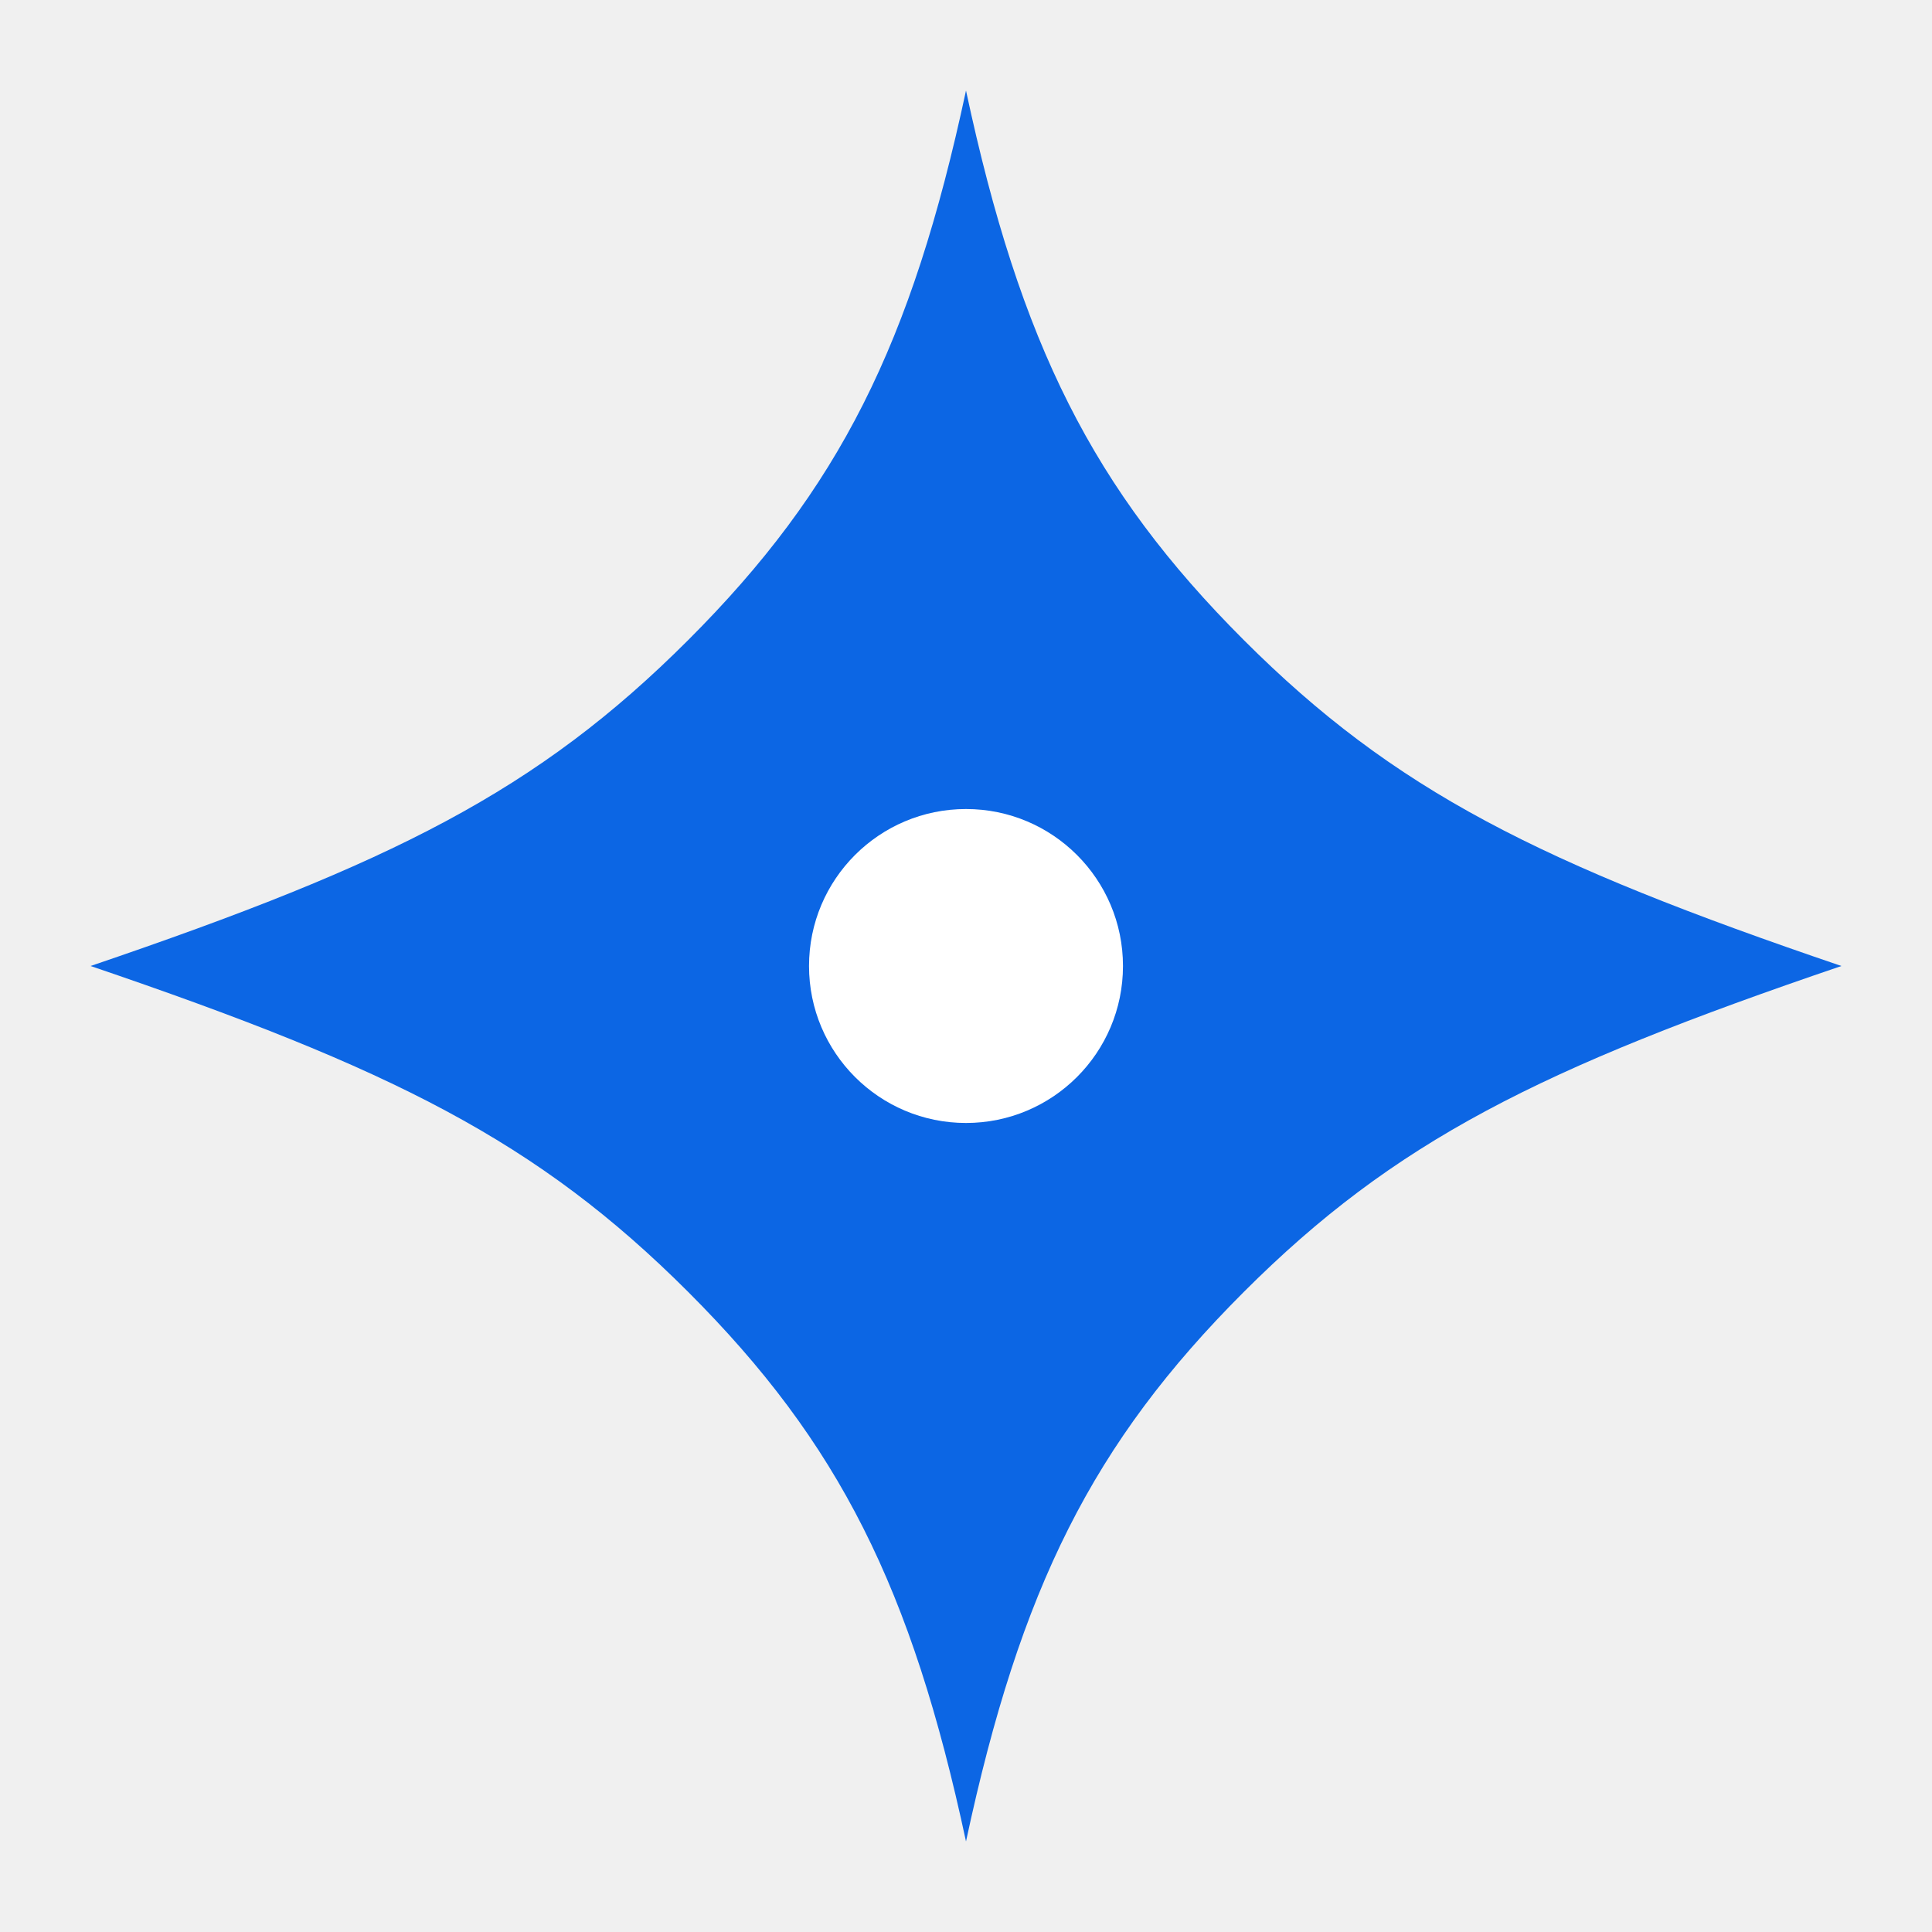
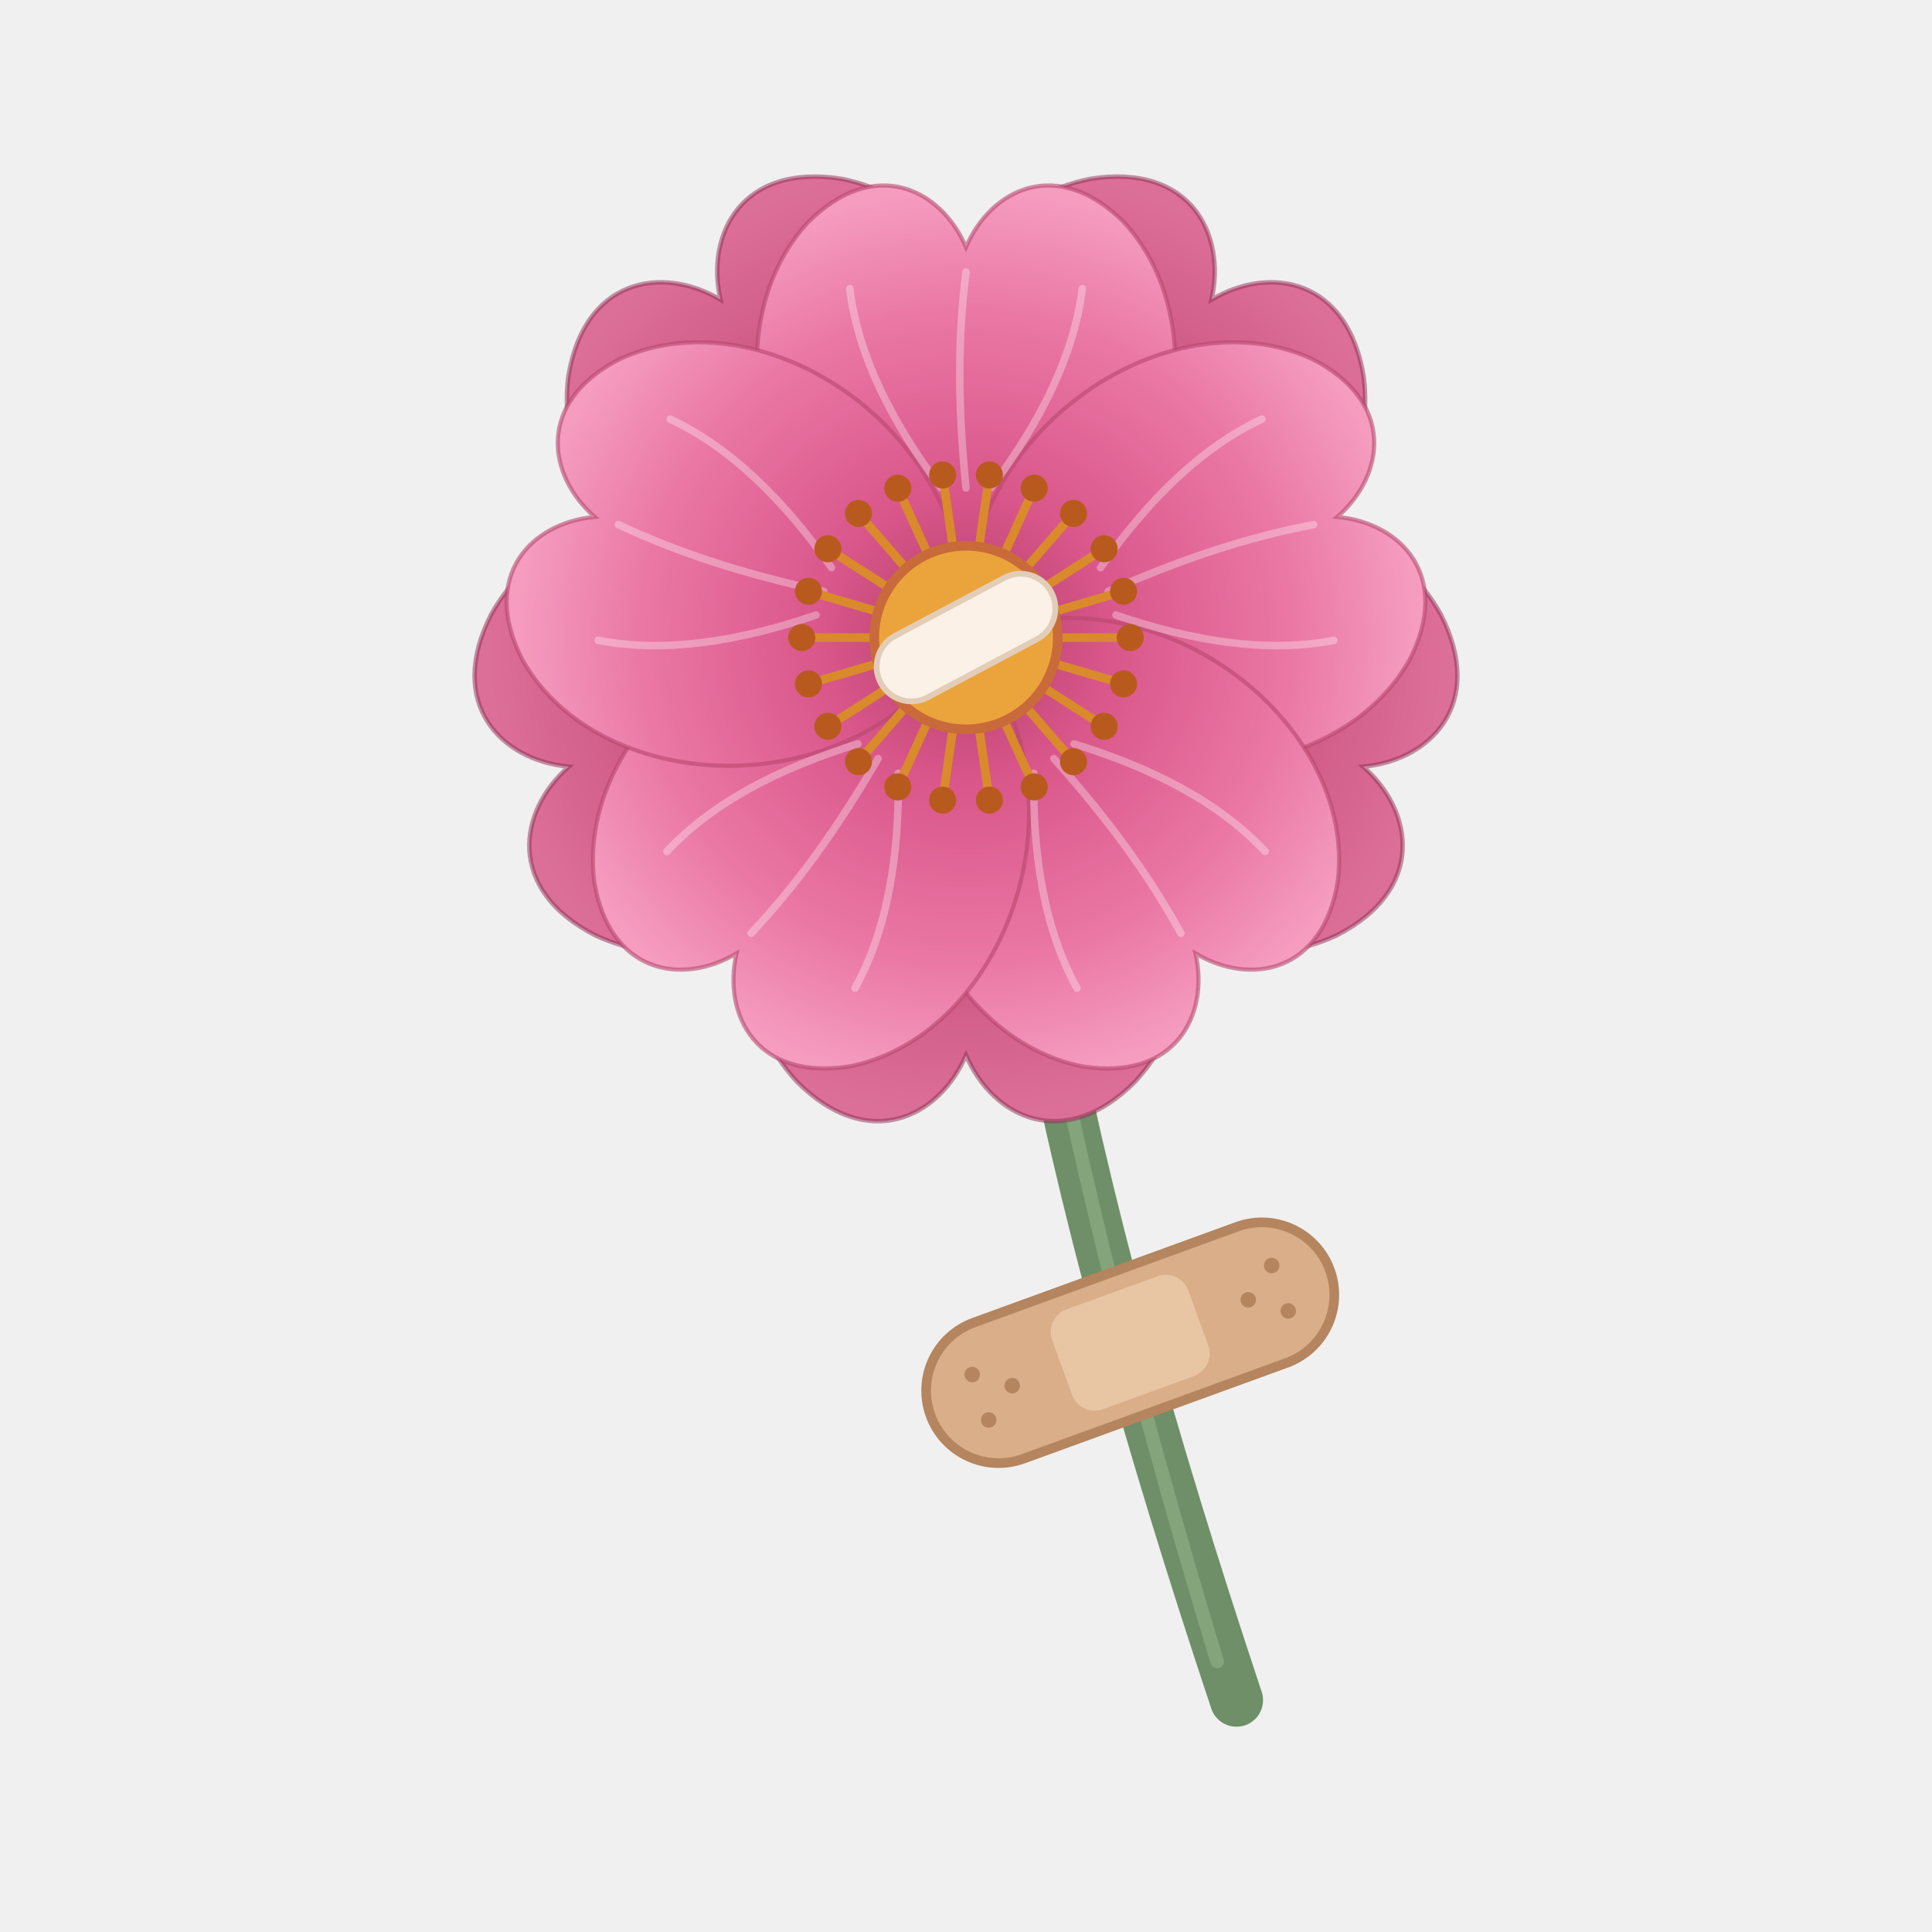
- <svg xmlns="http://www.w3.org/2000/svg" viewBox="0 0 32 32" fill="none" role="img" aria-label="Kasat">
-   <path fill="#0C66E4" d="M16 1.5c.9 4.2 2.1 6.6 4.6 9.1 2.5 2.5 4.9 3.7 9.9 5.4-5 1.7-7.4 2.9-9.9 5.4-2.5 2.5-3.7 4.9-4.6 9.1-.9-4.2-2.1-6.6-4.6-9.1C8.9 18.9 6.5 17.7 1.5 16c5-1.7 7.4-2.9 9.9-5.4C13.9 8.1 15.1 5.7 16 1.5z" />
-   <circle cx="16" cy="16" r="2.6" fill="#ffffff" />
+ <svg xmlns="http://www.w3.org/2000/svg" width="200" height="200" viewBox="0 0 200 200">
+   <defs>
+     <radialGradient id="pf" gradientUnits="userSpaceOnUse" cx="0" cy="0" r="54">
+       <stop offset="0" stop-color="#B23E69" />
+       <stop offset="0.32" stop-color="#D9568A" />
+       <stop offset="0.72" stop-color="#EA77A4" />
+       <stop offset="1" stop-color="#F59CBF" />
+     </radialGradient>
+     <radialGradient id="pb" gradientUnits="userSpaceOnUse" cx="0" cy="0" r="54">
+       <stop offset="0" stop-color="#9C3058" />
+       <stop offset="0.5" stop-color="#C44B78" />
+       <stop offset="1" stop-color="#DC6F98" />
+     </radialGradient>
+   </defs>
+   <g transform="translate(4 4)">
+     <path d="M104 98 C108 120 115 145 124 172" fill="none" stroke="#6E8F68" stroke-width="5.5" stroke-linecap="round" />
+     <path d="M105 102 C109 122 115 145 122 168" fill="none" stroke="#8DAE84" stroke-width="1.4" stroke-linecap="round" opacity="0.7" />
+     <g transform="rotate(-20 113 135)">
+       <rect x="91" y="127.5" width="44" height="15" rx="7.5" fill="#D9AE88" stroke="#B4855E" stroke-width="1" />
+       <rect x="105.5" y="129.5" width="15" height="11" rx="2.5" fill="#E8C6A4" />
+       <g fill="#B4855E">
+         <circle cx="96.5" cy="132.5" r="0.8" />
+         <circle cx="96.5" cy="137.5" r="0.8" />
+         <circle cx="100" cy="135" r="0.8" />
+         <circle cx="129.5" cy="132.5" r="0.8" />
+         <circle cx="129.5" cy="137.5" r="0.8" />
+         <circle cx="126" cy="135" r="0.8" />
+       </g>
+     </g>
+     <path d="M0 0 C-24 -6 -32 -36 -19 -50 C-11 -58 -3 -54 0 -47 C3 -54 11 -58 19 -50 C32 -36 24 -6 0 0 Z" transform="translate(96 62) rotate(36) scale(0.92)" fill="url(#pb)" stroke="#8E2C52" stroke-width="0.5" stroke-opacity="0.5" />
+     <path d="M0 0 C-24 -6 -32 -36 -19 -50 C-11 -58 -3 -54 0 -47 C3 -54 11 -58 19 -50 C32 -36 24 -6 0 0 Z" transform="translate(96 62) rotate(108) scale(0.92)" fill="url(#pb)" stroke="#8E2C52" stroke-width="0.5" stroke-opacity="0.5" />
+     <path d="M0 0 C-24 -6 -32 -36 -19 -50 C-11 -58 -3 -54 0 -47 C3 -54 11 -58 19 -50 C32 -36 24 -6 0 0 Z" transform="translate(96 62) rotate(180) scale(0.92)" fill="url(#pb)" stroke="#8E2C52" stroke-width="0.5" stroke-opacity="0.5" />
+     <path d="M0 0 C-24 -6 -32 -36 -19 -50 C-11 -58 -3 -54 0 -47 C3 -54 11 -58 19 -50 C32 -36 24 -6 0 0 Z" transform="translate(96 62) rotate(252) scale(0.92)" fill="url(#pb)" stroke="#8E2C52" stroke-width="0.5" stroke-opacity="0.5" />
+     <path d="M0 0 C-24 -6 -32 -36 -19 -50 C-11 -58 -3 -54 0 -47 C3 -54 11 -58 19 -50 C32 -36 24 -6 0 0 Z" transform="translate(96 62) rotate(324) scale(0.92)" fill="url(#pb)" stroke="#8E2C52" stroke-width="0.5" stroke-opacity="0.5" />
+     <path d="M0 0 C-24 -6 -32 -36 -19 -50 C-11 -58 -3 -54 0 -47 C3 -54 11 -58 19 -50 C32 -36 24 -6 0 0 Z" transform="translate(96 62) rotate(0) scale(0.86)" fill="url(#pf)" stroke="#B7466F" stroke-width="0.5" stroke-opacity="0.6" />
+     <path d="M0 0 C-24 -6 -32 -36 -19 -50 C-11 -58 -3 -54 0 -47 C3 -54 11 -58 19 -50 C32 -36 24 -6 0 0 Z" transform="translate(96 62) rotate(72) scale(0.86)" fill="url(#pf)" stroke="#B7466F" stroke-width="0.5" stroke-opacity="0.6" />
+     <path d="M0 0 C-24 -6 -32 -36 -19 -50 C-11 -58 -3 -54 0 -47 C3 -54 11 -58 19 -50 C32 -36 24 -6 0 0 Z" transform="translate(96 62) rotate(144) scale(0.86)" fill="url(#pf)" stroke="#B7466F" stroke-width="0.5" stroke-opacity="0.6" />
+     <path d="M0 0 C-24 -6 -32 -36 -19 -50 C-11 -58 -3 -54 0 -47 C3 -54 11 -58 19 -50 C32 -36 24 -6 0 0 Z" transform="translate(96 62) rotate(216) scale(0.86)" fill="url(#pf)" stroke="#B7466F" stroke-width="0.5" stroke-opacity="0.6" />
+     <path d="M0 0 C-24 -6 -32 -36 -19 -50 C-11 -58 -3 -54 0 -47 C3 -54 11 -58 19 -50 C32 -36 24 -6 0 0 Z" transform="translate(96 62) rotate(288) scale(0.86)" fill="url(#pf)" stroke="#B7466F" stroke-width="0.5" stroke-opacity="0.6" />
+     <g transform="translate(96 62) rotate(0) scale(0.86)" fill="none" stroke="#FFFFFF" stroke-opacity="0.32" stroke-width="0.9" stroke-linecap="round">
+       <path d="M0 -18 C-1 -28 -1 -36 0 -44" />
+       <path d="M-3 -18 C-9 -26 -13 -34 -14 -42" />
+       <path d="M3 -18 C9 -26 13 -34 14 -42" />
+     </g>
+     <g transform="translate(96 62) rotate(72) scale(0.86)" fill="none" stroke="#FFFFFF" stroke-opacity="0.32" stroke-width="0.9" stroke-linecap="round">
+       <path d="M0 -18 C-1 -28 -1 -36 0 -44" />
+       <path d="M-3 -18 C-9 -26 -13 -34 -14 -42" />
+       <path d="M3 -18 C9 -26 13 -34 14 -42" />
+     </g>
+     <g transform="translate(96 62) rotate(144) scale(0.86)" fill="none" stroke="#FFFFFF" stroke-opacity="0.32" stroke-width="0.9" stroke-linecap="round">
+       <path d="M0 -18 C-1 -28 -1 -36 0 -44" />
+       <path d="M-3 -18 C-9 -26 -13 -34 -14 -42" />
+       <path d="M3 -18 C9 -26 13 -34 14 -42" />
+     </g>
+     <g transform="translate(96 62) rotate(216) scale(0.86)" fill="none" stroke="#FFFFFF" stroke-opacity="0.32" stroke-width="0.9" stroke-linecap="round">
+       <path d="M0 -18 C-1 -28 -1 -36 0 -44" />
+       <path d="M-3 -18 C-9 -26 -13 -34 -14 -42" />
+       <path d="M3 -18 C9 -26 13 -34 14 -42" />
+     </g>
+     <g transform="translate(96 62) rotate(288) scale(0.86)" fill="none" stroke="#FFFFFF" stroke-opacity="0.32" stroke-width="0.9" stroke-linecap="round">
+       <path d="M0 -18 C-1 -28 -1 -36 0 -44" />
+       <path d="M-3 -18 C-9 -26 -13 -34 -14 -42" />
+       <path d="M3 -18 C9 -26 13 -34 14 -42" />
+     </g>
+     <g stroke="#D98A2B" stroke-width="0.9" stroke-linecap="round">
+       <line x1="105.00" y1="62.00" x2="112.50" y2="62.00" />
+       <line x1="104.64" y1="64.54" x2="111.83" y2="66.65" />
+       <line x1="103.57" y1="66.87" x2="109.88" y2="70.92" />
+       <line x1="101.89" y1="68.80" x2="106.81" y2="74.47" />
+       <line x1="99.74" y1="70.19" x2="102.85" y2="77.01" />
+       <line x1="97.28" y1="70.91" x2="98.35" y2="78.33" />
+       <line x1="94.72" y1="70.91" x2="93.65" y2="78.33" />
+       <line x1="92.26" y1="70.19" x2="89.15" y2="77.01" />
+       <line x1="90.11" y1="68.80" x2="85.19" y2="74.47" />
+       <line x1="88.43" y1="66.87" x2="82.12" y2="70.92" />
+       <line x1="87.36" y1="64.54" x2="80.17" y2="66.65" />
+       <line x1="87.00" y1="62.00" x2="79.50" y2="62.00" />
+       <line x1="87.36" y1="59.46" x2="80.17" y2="57.35" />
+       <line x1="88.43" y1="57.13" x2="82.12" y2="53.08" />
+       <line x1="90.11" y1="55.20" x2="85.19" y2="49.53" />
+       <line x1="92.26" y1="53.81" x2="89.15" y2="46.99" />
+       <line x1="94.72" y1="53.09" x2="93.65" y2="45.67" />
+       <line x1="97.28" y1="53.09" x2="98.35" y2="45.67" />
+       <line x1="99.74" y1="53.81" x2="102.85" y2="46.99" />
+       <line x1="101.89" y1="55.20" x2="106.81" y2="49.53" />
+       <line x1="103.57" y1="57.13" x2="109.88" y2="53.08" />
+       <line x1="104.64" y1="59.46" x2="111.83" y2="57.35" />
+     </g>
+     <circle cx="113.00" cy="62.00" r="1.4" fill="#B85A1E" />
+     <circle cx="112.31" cy="66.79" r="1.4" fill="#B85A1E" />
+     <circle cx="110.30" cy="71.19" r="1.4" fill="#B85A1E" />
+     <circle cx="107.13" cy="74.85" r="1.4" fill="#B85A1E" />
+     <circle cx="103.06" cy="77.46" r="1.4" fill="#B85A1E" />
+     <circle cx="98.42" cy="78.83" r="1.4" fill="#B85A1E" />
+     <circle cx="93.58" cy="78.83" r="1.4" fill="#B85A1E" />
+     <circle cx="88.94" cy="77.46" r="1.4" fill="#B85A1E" />
+     <circle cx="84.87" cy="74.85" r="1.4" fill="#B85A1E" />
+     <circle cx="81.70" cy="71.19" r="1.4" fill="#B85A1E" />
+     <circle cx="79.69" cy="66.79" r="1.4" fill="#B85A1E" />
+     <circle cx="79.00" cy="62.00" r="1.4" fill="#B85A1E" />
+     <circle cx="79.69" cy="57.21" r="1.4" fill="#B85A1E" />
+     <circle cx="81.70" cy="52.81" r="1.4" fill="#B85A1E" />
+     <circle cx="84.87" cy="49.15" r="1.4" fill="#B85A1E" />
+     <circle cx="88.94" cy="46.54" r="1.4" fill="#B85A1E" />
+     <circle cx="93.58" cy="45.17" r="1.4" fill="#B85A1E" />
+     <circle cx="98.42" cy="45.17" r="1.4" fill="#B85A1E" />
+     <circle cx="103.06" cy="46.54" r="1.4" fill="#B85A1E" />
+     <circle cx="107.13" cy="49.15" r="1.4" fill="#B85A1E" />
+     <circle cx="110.30" cy="52.81" r="1.4" fill="#B85A1E" />
+     <circle cx="112.31" cy="57.21" r="1.4" fill="#B85A1E" />
+     <circle cx="96" cy="62" r="9.5" fill="#EBA43C" />
+     <circle cx="96" cy="62" r="9.5" fill="none" stroke="#C96A3A" stroke-width="1" />
+     <rect x="86" y="58.4" width="20" height="7.2" rx="3.6" fill="#FBF1E6" stroke="#E2CDB8" stroke-width="0.6" transform="rotate(-28 96 62)" />
+   </g>
</svg>
